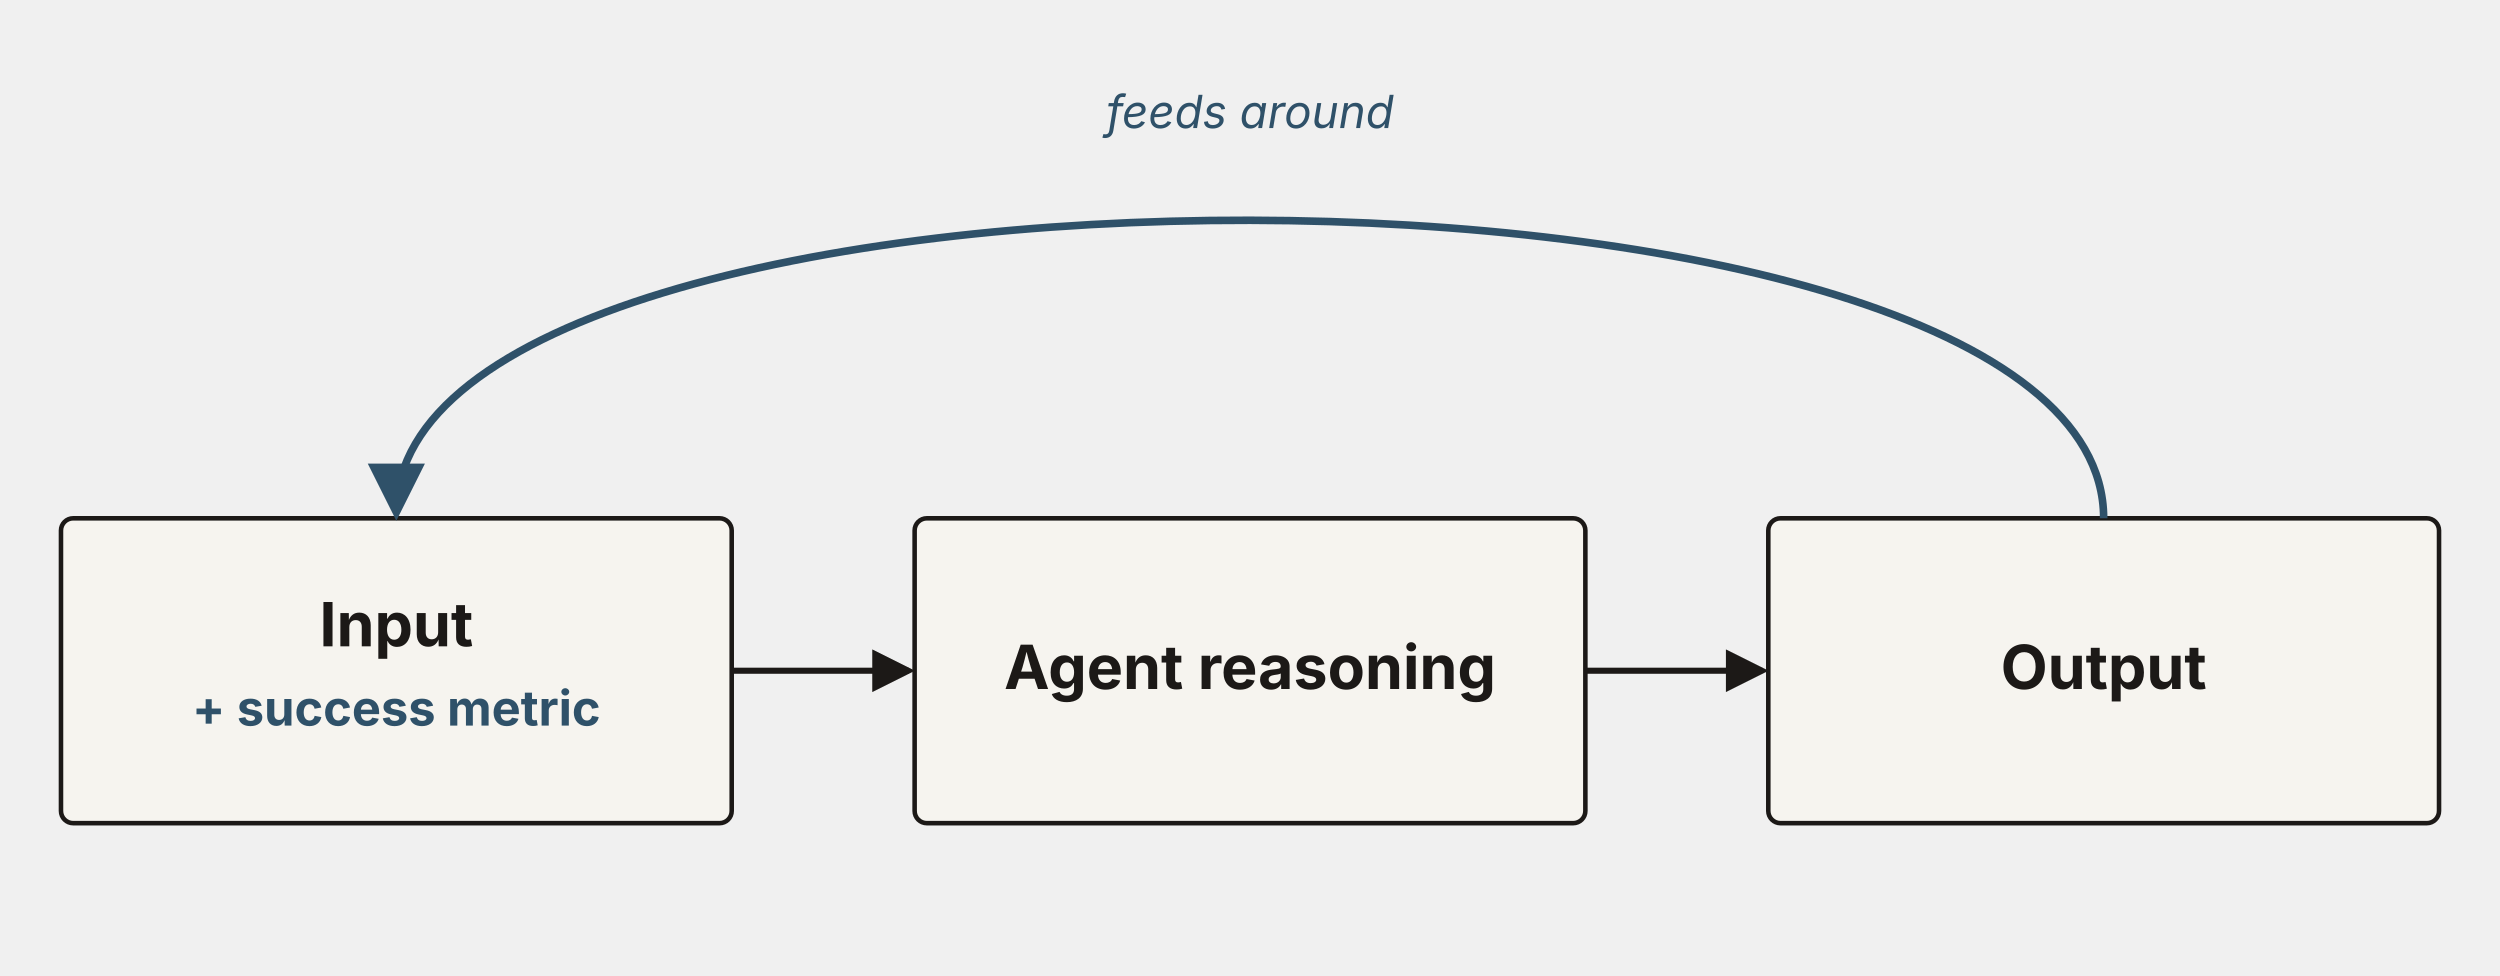
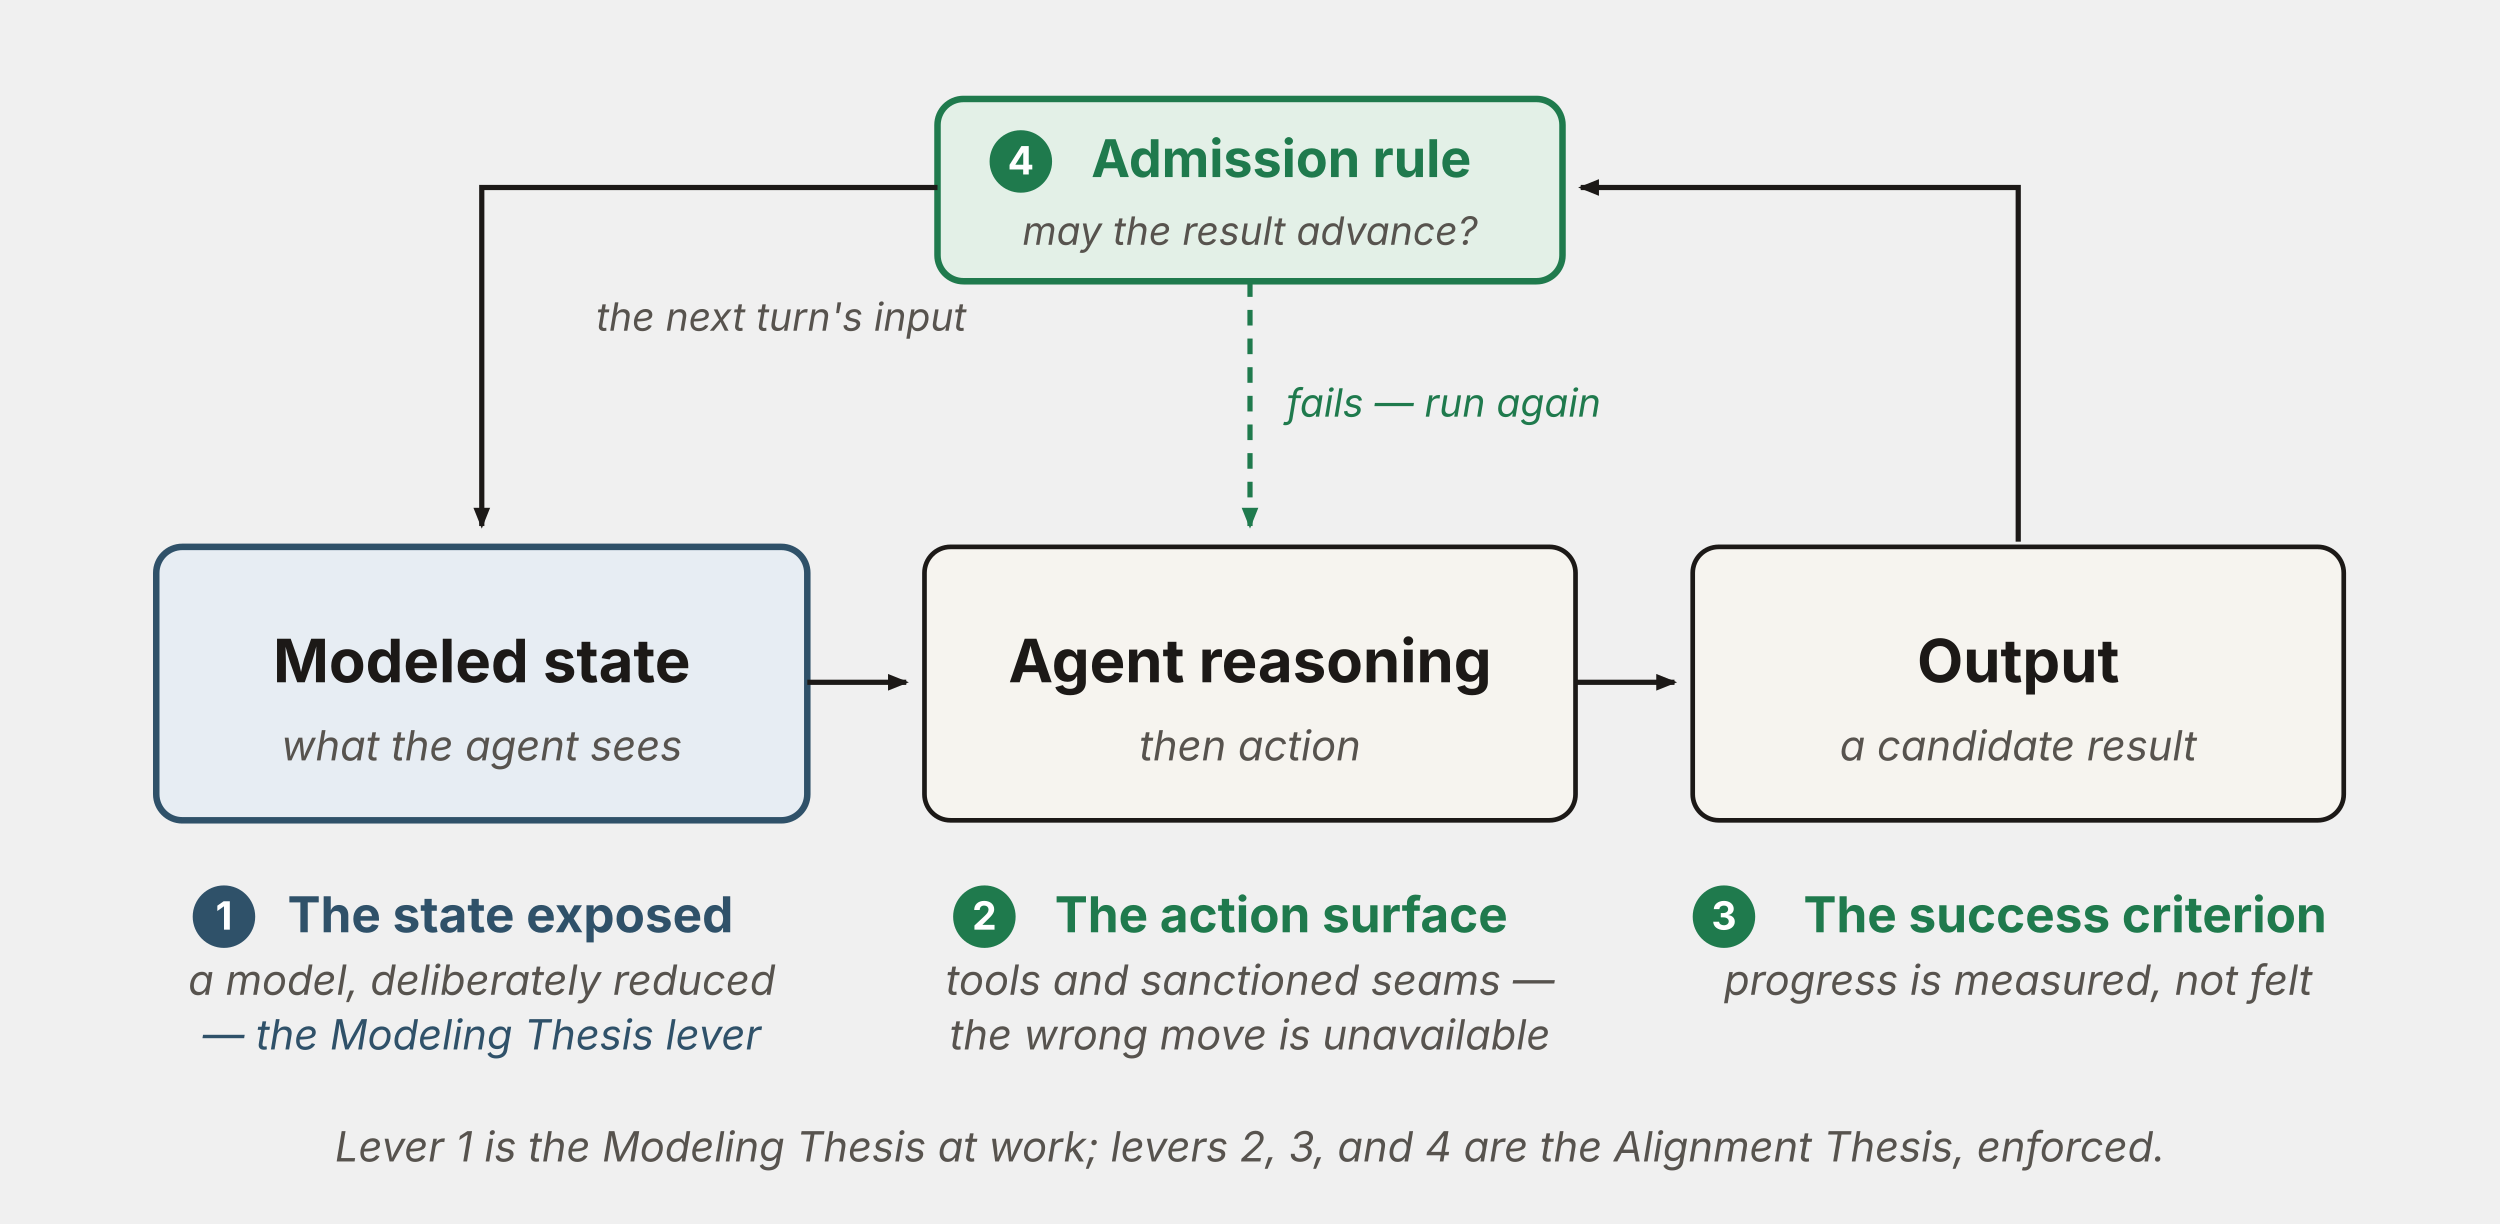
- <svg xmlns="http://www.w3.org/2000/svg" viewBox="0 0 820 320" font-family="'Source Sans 3', -apple-system, 'Segoe UI', sans-serif" role="group" aria-labelledby="loop-title loop-desc">
+ <svg xmlns="http://www.w3.org/2000/svg" viewBox="0 0 960 470" width="960" height="470" role="group" aria-labelledby="loopTitle loopDesc" font-family="'Source Sans 3', -apple-system, 'Segoe UI', sans-serif">
  <defs>
-     <marker id="ah" viewBox="0 0 10 10" refX="8.5" refY="5" markerWidth="7" markerHeight="7" orient="auto-start-reverse">
-       <path d="M0,0 L10,5 L0,10 z" fill="#1c1917" />
+     <marker id="leArrow" markerWidth="9" markerHeight="9" refX="7" refY="3.2" orient="auto" markerUnits="userSpaceOnUse">
+       <path d="M0,0 L8,3.2 L0,6.4 Z" fill="#1c1917" />
    </marker>
-     <marker id="ah-accent" viewBox="0 0 10 10" refX="8.5" refY="5" markerWidth="7.5" markerHeight="7.5" orient="auto-start-reverse">
-       <path d="M0,0 L10,5 L0,10 z" fill="#2f5169" />
+     <marker id="leArrowGreen" markerWidth="9" markerHeight="9" refX="7" refY="3.2" orient="auto" markerUnits="userSpaceOnUse">
+       <path d="M0,0 L8,3.2 L0,6.4 Z" fill="#1f7a4d" />
    </marker>
  </defs>
-   <rect x="20" y="170" width="220" height="100" rx="4" fill="#f6f4ef" stroke="#1c1917" stroke-width="1.5" />
-   <text x="130" y="212" text-anchor="middle" font-size="20" font-weight="700" fill="#1c1917">Input</text>
-   <text x="130" y="238" text-anchor="middle" font-size="16" font-weight="700" fill="#2f5169">+ success metric</text>
-   <rect x="300" y="170" width="220" height="100" rx="4" fill="#f6f4ef" stroke="#1c1917" stroke-width="1.5" />
-   <text x="410" y="226" text-anchor="middle" font-size="20" font-weight="700" fill="#1c1917">Agent reasoning</text>
-   <rect x="580" y="170" width="220" height="100" rx="4" fill="#f6f4ef" stroke="#1c1917" stroke-width="1.5" />
-   <text x="690" y="226" text-anchor="middle" font-size="20" font-weight="700" fill="#1c1917">Output</text>
-   <line x1="240" y1="220" x2="298" y2="220" stroke="#1c1917" stroke-width="2" marker-end="url(#ah)" />
-   <line x1="520" y1="220" x2="578" y2="220" stroke="#1c1917" stroke-width="2" marker-end="url(#ah)" />
-   <path d="M 690 170 C 690 40, 130 40, 130 168" fill="none" stroke="#2f5169" stroke-width="2.5" marker-end="url(#ah-accent)" />
-   <text x="410" y="42" text-anchor="middle" font-size="15" fill="#2f5169" font-style="italic">feeds around</text>
+   <rect x="360" y="38" width="240" height="70" rx="10" fill="#e3f0e7" stroke="#1f7a4d" stroke-width="2.5" />
+   <circle cx="392" cy="62" r="12" fill="#1f7a4d" />
+   <text x="392" y="67" text-anchor="middle" font-size="15" font-weight="700" fill="#ffffff">4</text>
+   <text x="492" y="68" text-anchor="middle" font-size="20" font-weight="700" fill="#1f7a4d">Admission rule</text>
+   <text x="480" y="94" text-anchor="middle" font-size="15" font-style="italic" fill="#57534e">may the result advance?</text>
+   <path d="M 775 208 L 775 72 L 607 72" fill="none" stroke="#1c1917" stroke-width="2" marker-end="url(#leArrow)" />
+   <path d="M 360 72 L 185 72 L 185 202" fill="none" stroke="#1c1917" stroke-width="2" marker-end="url(#leArrow)" />
+   <text x="300" y="127" text-anchor="middle" font-size="15" font-style="italic" fill="#57534e">the next turn's input</text>
+   <path d="M 480 108 L 480 202" fill="none" stroke="#1f7a4d" stroke-width="2" stroke-dasharray="6 5" marker-end="url(#leArrowGreen)" />
+   <text x="494" y="160" font-size="15" font-style="italic" fill="#1f7a4d">fails — run again</text>
+   <rect x="60" y="210" width="250" height="105" rx="10" fill="#e7edf3" stroke="#2f5169" stroke-width="2.5" />
+   <text x="185" y="262" text-anchor="middle" font-size="23" font-weight="700" fill="#1c1917">Modeled state</text>
+   <text x="185" y="292" text-anchor="middle" font-size="16" font-style="italic" fill="#57534e">what the agent sees</text>
+   <rect x="355" y="210" width="250" height="105" rx="10" fill="#f6f4ef" stroke="#1c1917" stroke-width="1.8" />
+   <text x="480" y="262" text-anchor="middle" font-size="23" font-weight="700" fill="#1c1917">Agent reasoning</text>
+   <text x="480" y="292" text-anchor="middle" font-size="16" font-style="italic" fill="#57534e">then action</text>
+   <rect x="650" y="210" width="250" height="105" rx="10" fill="#f6f4ef" stroke="#1c1917" stroke-width="1.8" />
+   <text x="775" y="262" text-anchor="middle" font-size="23" font-weight="700" fill="#1c1917">Output</text>
+   <text x="775" y="292" text-anchor="middle" font-size="16" font-style="italic" fill="#57534e">a candidate result</text>
+   <line x1="310" y1="262" x2="348" y2="262" stroke="#1c1917" stroke-width="2" marker-end="url(#leArrow)" />
+   <line x1="605" y1="262" x2="643" y2="262" stroke="#1c1917" stroke-width="2" marker-end="url(#leArrow)" />
+   <circle cx="86" cy="352" r="12" fill="#2f5169" />
+   <text x="86" y="357" text-anchor="middle" font-size="15" font-weight="700" fill="#ffffff">1</text>
+   <text x="196" y="358" text-anchor="middle" font-size="19" font-weight="700" fill="#2f5169">The state exposed</text>
+   <text x="185" y="382" text-anchor="middle" font-size="16" font-style="italic" fill="#57534e">a model, deliberately reduced</text>
+   <text x="185" y="403" text-anchor="middle" font-size="16" font-style="italic" fill="#2f5169">— the Modeling Thesis lever</text>
+   <circle cx="378" cy="352" r="12" fill="#1f7a4d" />
+   <text x="378" y="357" text-anchor="middle" font-size="15" font-weight="700" fill="#ffffff">2</text>
+   <text x="492" y="358" text-anchor="middle" font-size="19" font-weight="700" fill="#1f7a4d">The action surface</text>
+   <text x="480" y="382" text-anchor="middle" font-size="16" font-style="italic" fill="#57534e">tools and sanctioned seams —</text>
+   <text x="480" y="403" text-anchor="middle" font-size="16" font-style="italic" fill="#57534e">the wrong move is unavailable</text>
+   <circle cx="662" cy="352" r="12" fill="#1f7a4d" />
+   <text x="662" y="357" text-anchor="middle" font-size="15" font-weight="700" fill="#ffffff">3</text>
+   <text x="793" y="358" text-anchor="middle" font-size="19" font-weight="700" fill="#1f7a4d">The success criterion</text>
+   <text x="775" y="382" text-anchor="middle" font-size="16" font-style="italic" fill="#57534e">progress is measured, not felt</text>
+   <text x="480" y="446" text-anchor="middle" font-size="16" font-style="italic" fill="#57534e">Lever 1 is the Modeling Thesis at work; levers 2, 3, and 4 are the Alignment Thesis, enforced.</text>
</svg>
